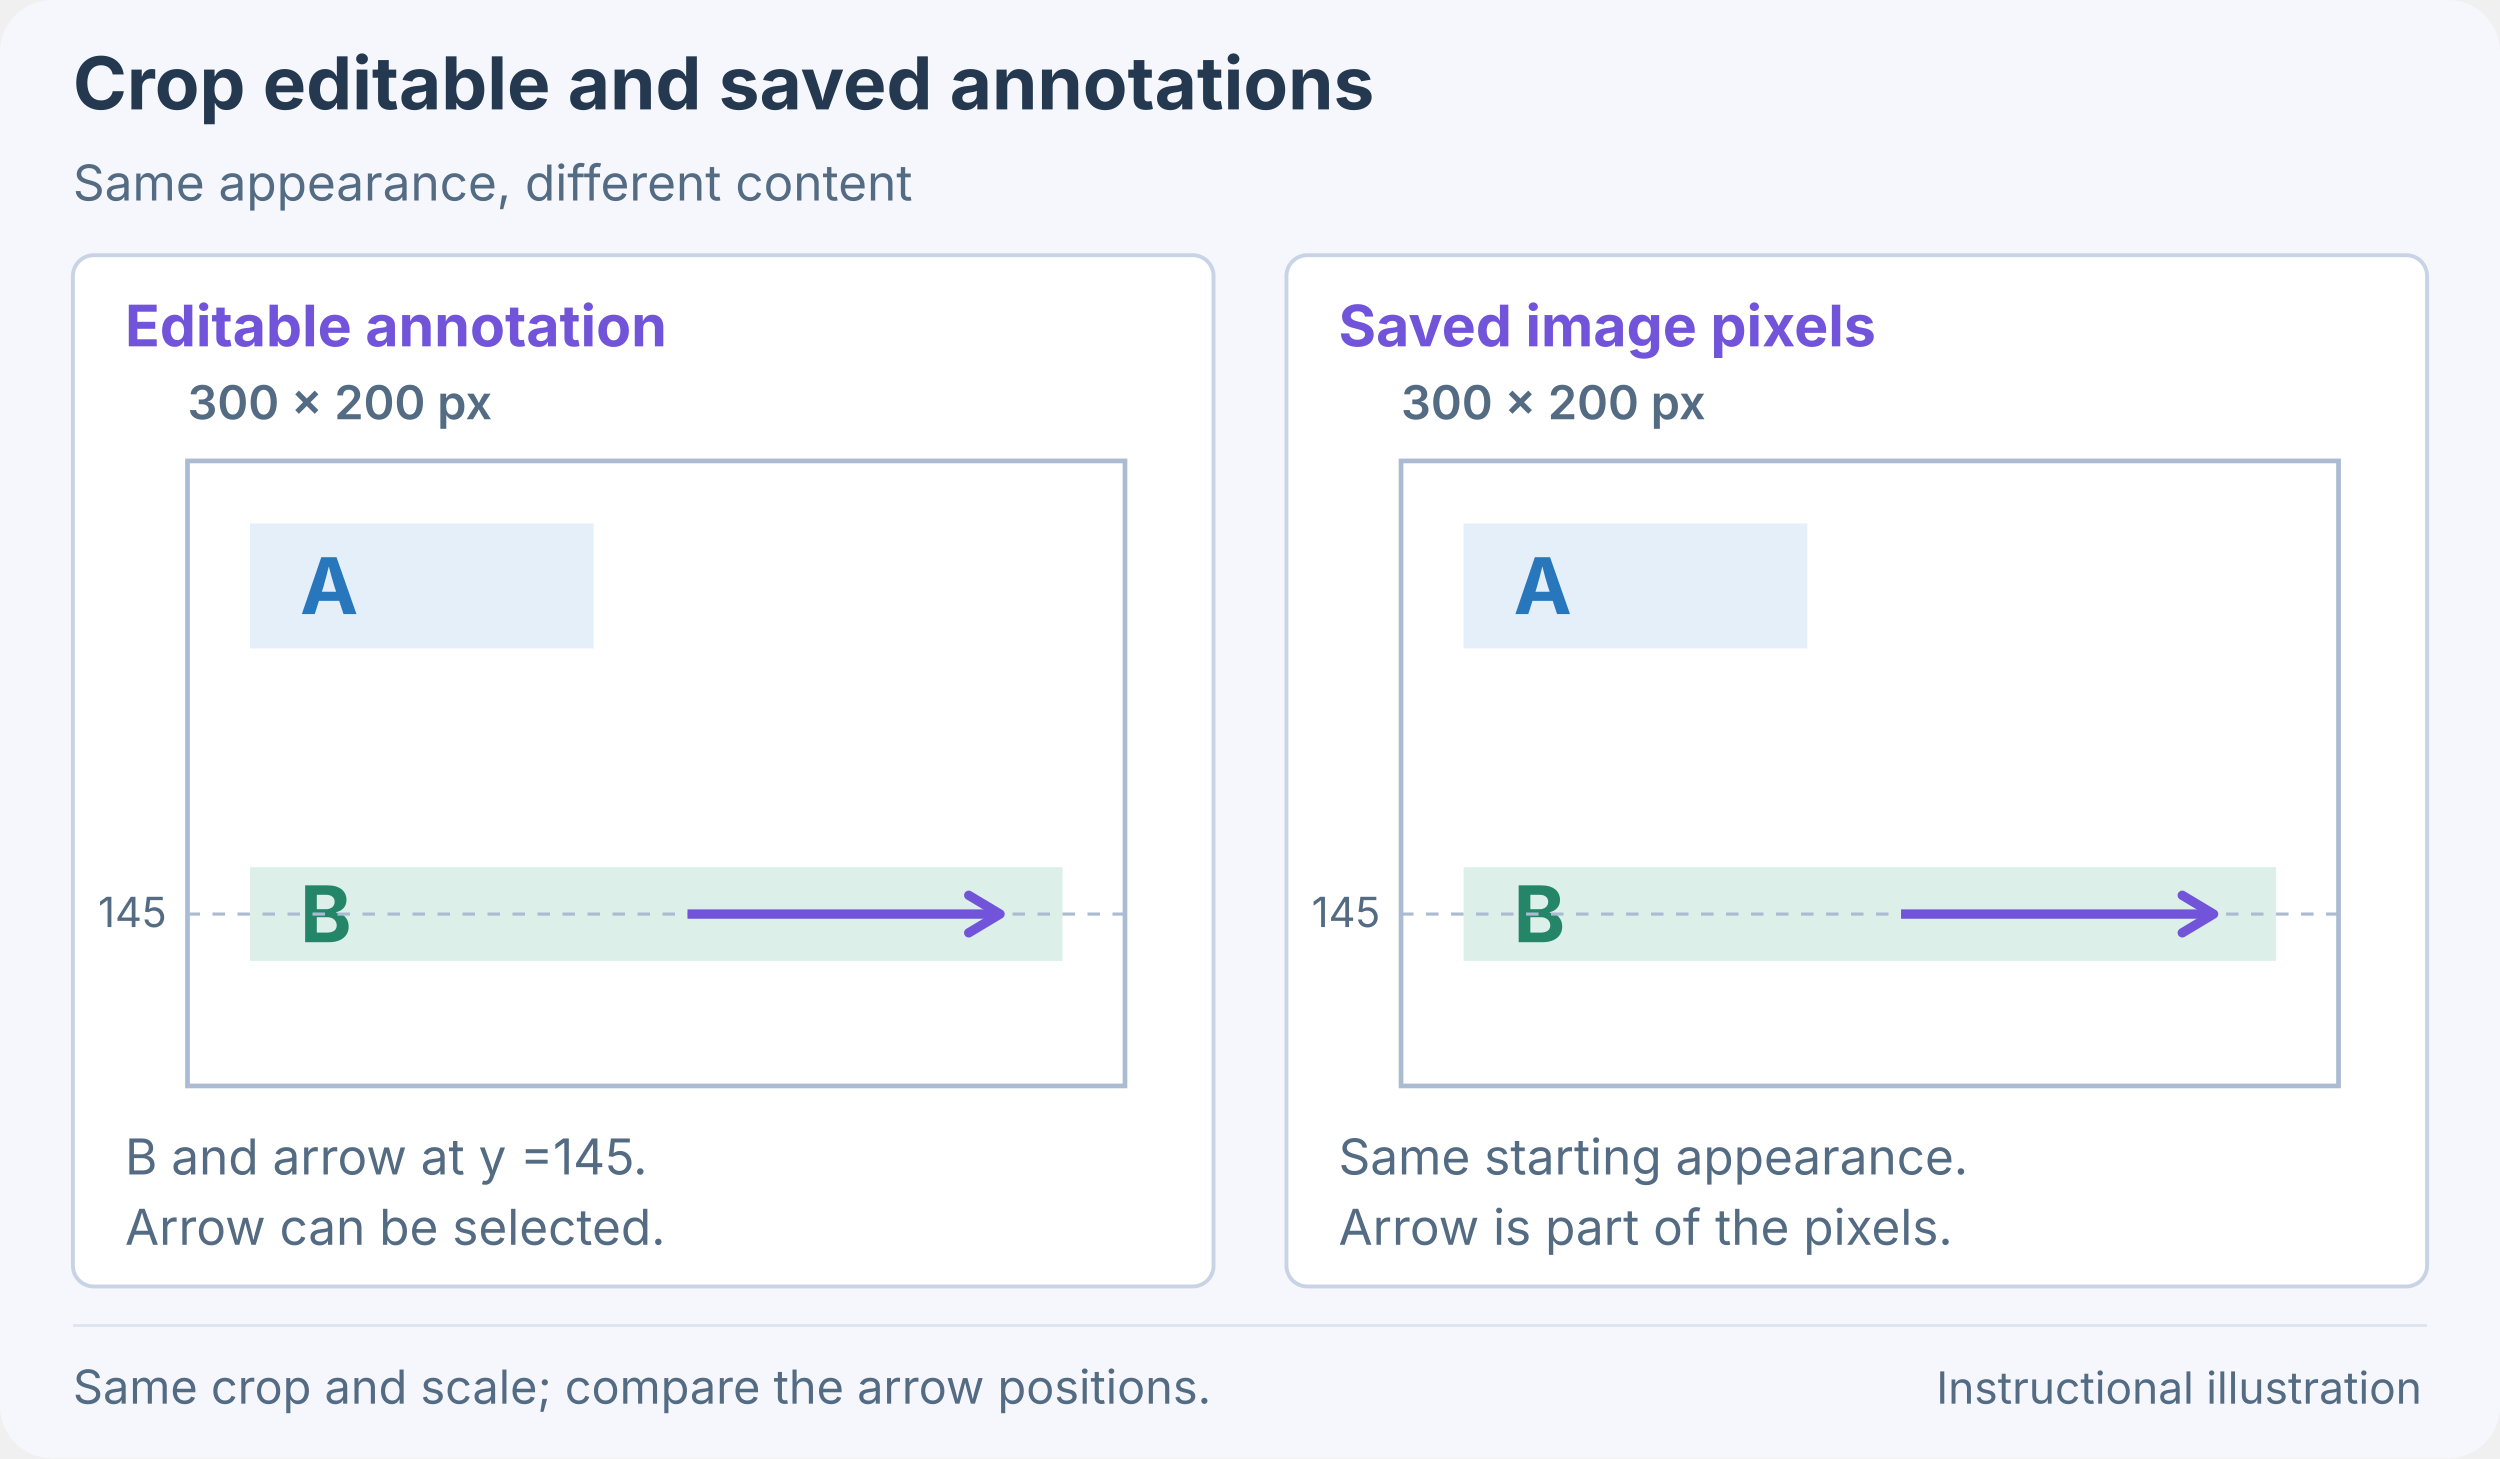
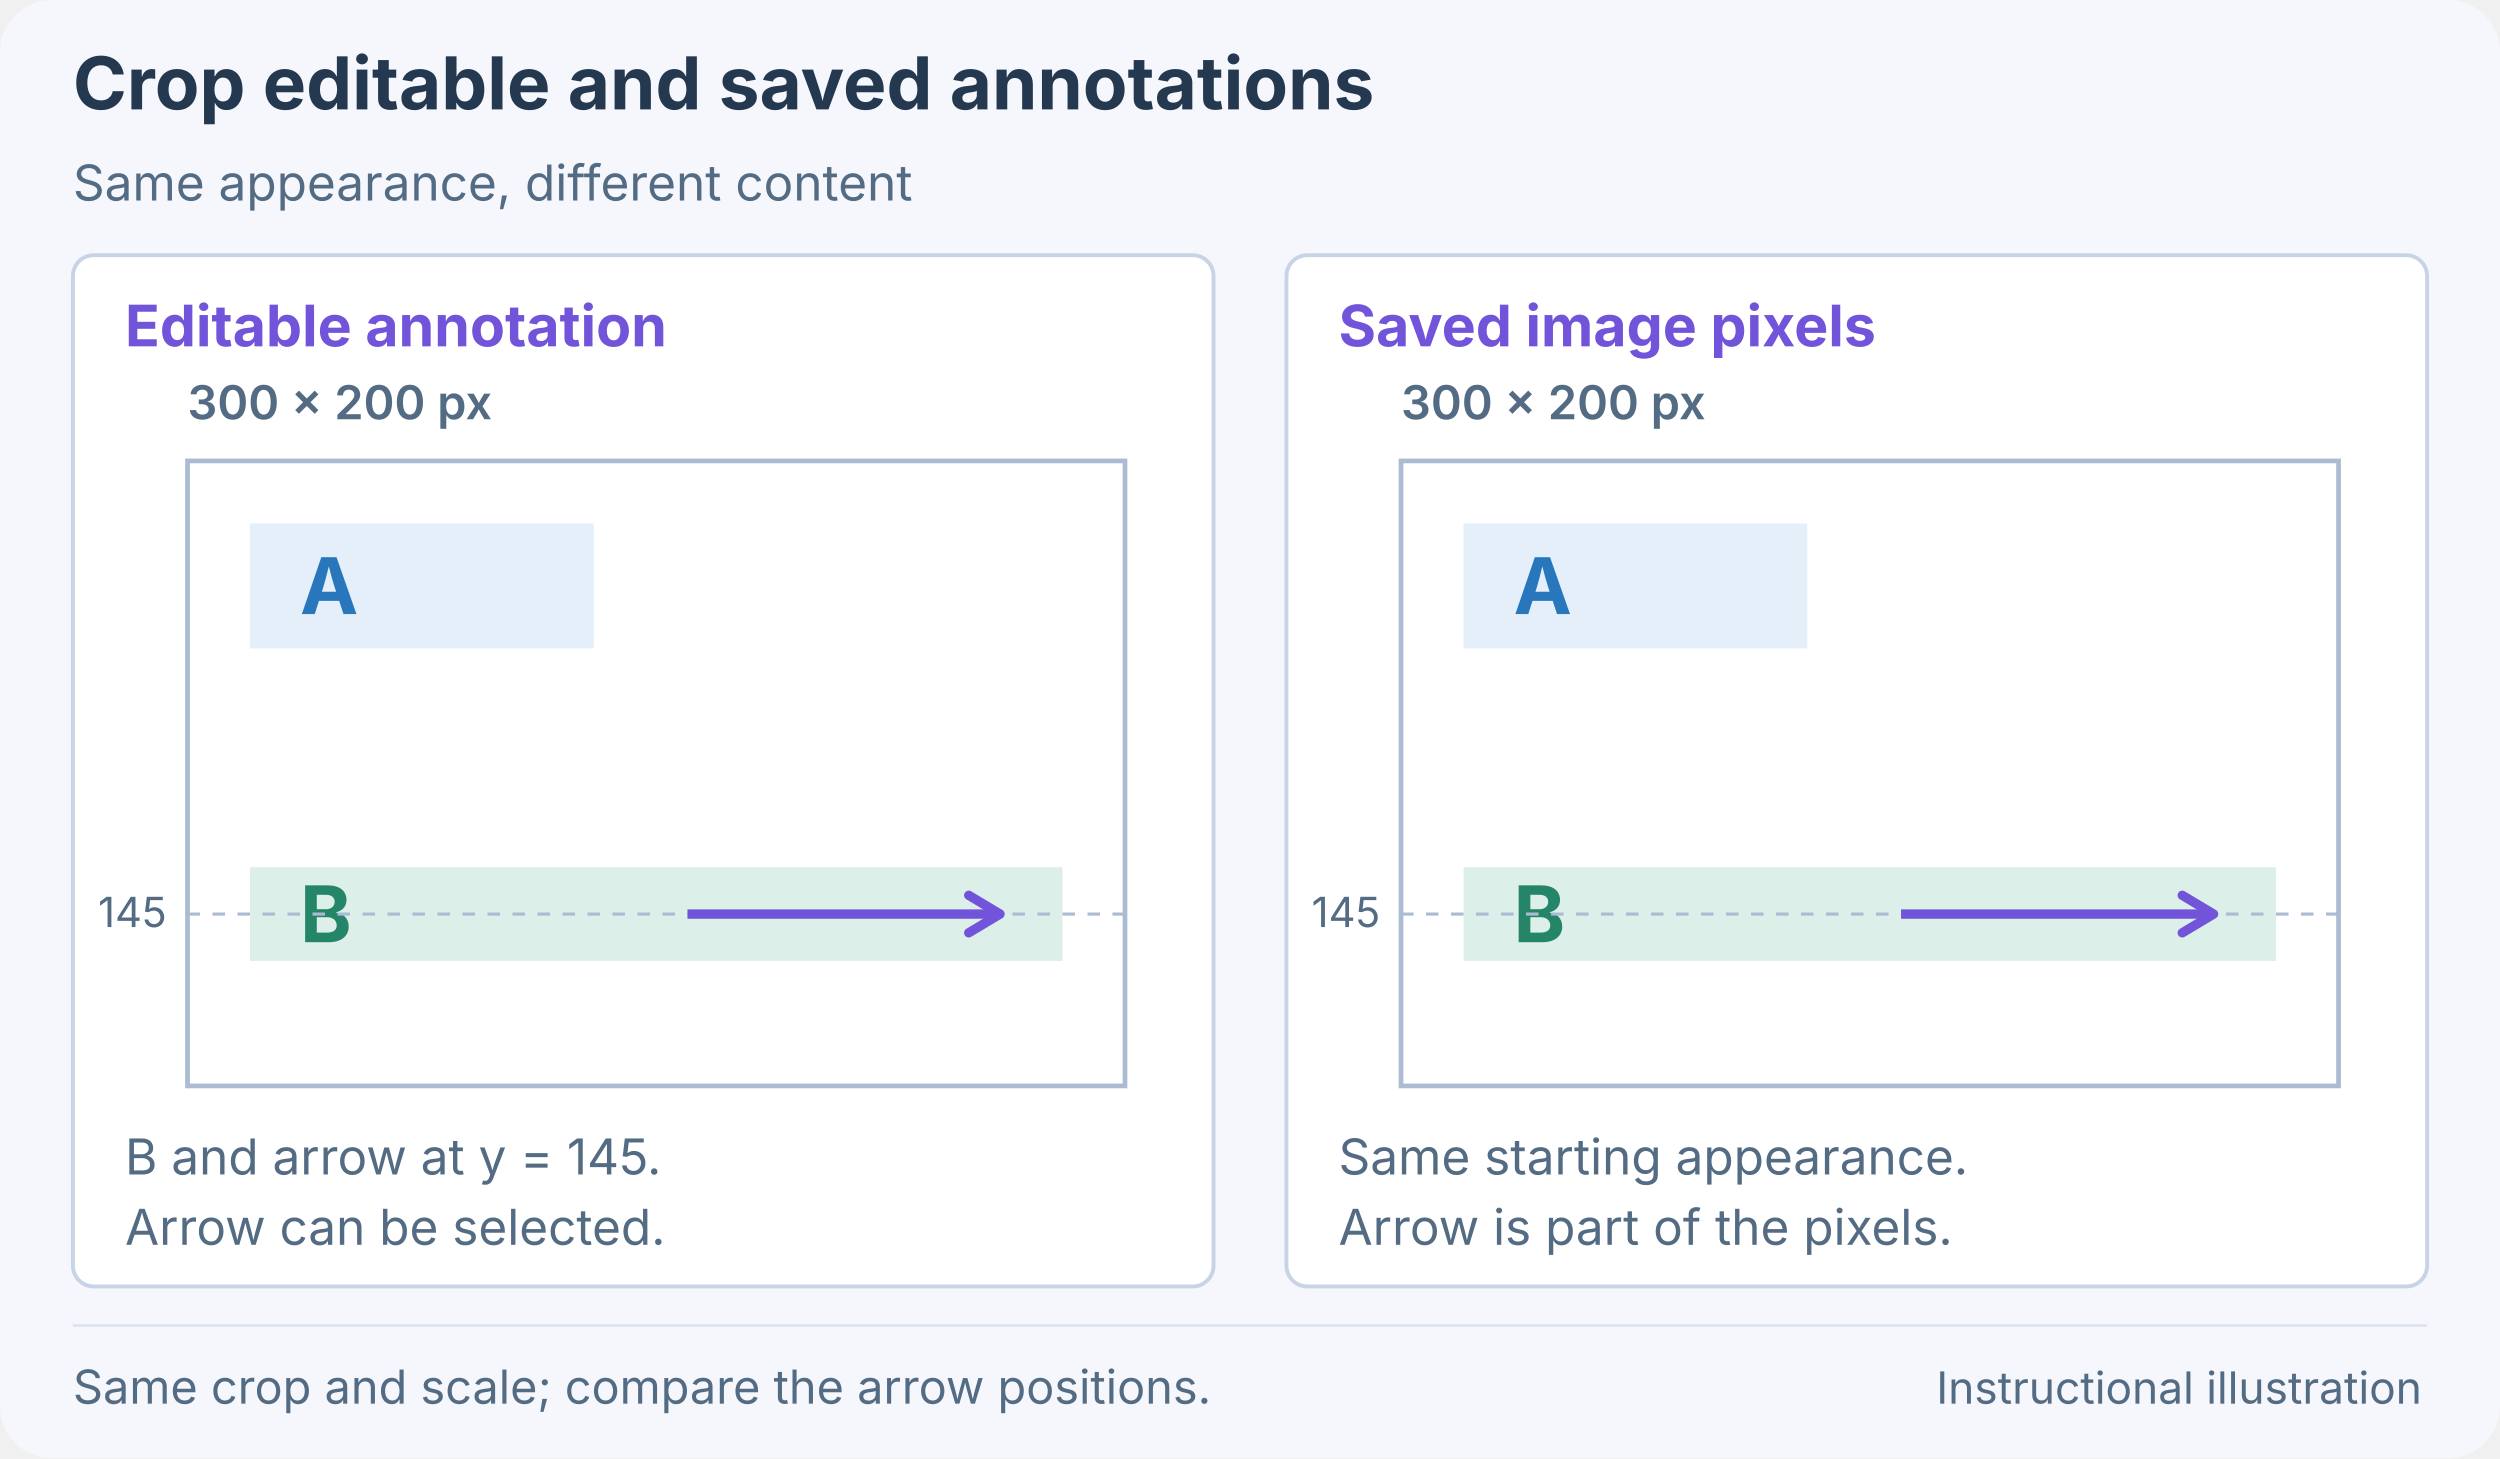
<svg xmlns="http://www.w3.org/2000/svg" width="960" height="560" viewBox="0 0 960 560" role="img" aria-labelledby="title desc">
  <rect width="960" height="560" rx="20" fill="#f5f7fc" />
  <g font-family="system-ui,-apple-system,PingFang SC,Microsoft YaHei,sans-serif">
    <text x="28" y="42" font-size="28" fill="#24384f" font-weight="700" text-anchor="start">Crop editable and saved annotations</text>
    <text x="28" y="77" font-size="19" fill="#536b83" font-weight="400" text-anchor="start">Same appearance, different content</text>
    <rect x="28" y="98" width="438" height="396" rx="8" fill="white" stroke="#c8d3e6" stroke-width="1.5" />
    <text x="48" y="133" font-size="22" fill="#7154d9" font-weight="650" text-anchor="start">Editable annotation</text>
    <text x="72" y="161" font-size="18" fill="#536b83" font-weight="600" text-anchor="start">300 × 200 px</text>
    <g transform="translate(72 177) scale(1.2)">
      <rect x="0" y="0" width="300" height="200" rx="0" fill="white" stroke="#aabbd2" stroke-width="1.5" />
      <rect x="20" y="20" width="110" height="40" rx="0" fill="#e5effa" stroke="none" stroke-width="1.5" />
      <text x="36" y="49" font-size="25" fill="#2877bd" font-weight="700" text-anchor="start">A</text>
      <rect x="20" y="130" width="260" height="30" rx="0" fill="#dcefe9" stroke="none" stroke-width="1.5" />
      <text x="36" y="154" font-size="25" fill="#258568" font-weight="700" text-anchor="start">B</text>
      <path d="M0 145 L300 145" fill="none" stroke="#aabbd2" stroke-width="1" stroke-dasharray="4 4" />
      <path d="M160 145 L260 145" fill="none" stroke="#7154d9" stroke-width="3" />
      <path d="M250.0 139.0 L260 145 L250.0 151.0" fill="none" stroke="#7154d9" stroke-width="3" stroke-linecap="round" stroke-linejoin="round" />
    </g>
    <text x="64" y="356.0" font-size="16" fill="#536b83" font-weight="400" text-anchor="end">145</text>
-     <text x="48" y="451" font-size="19" fill="#536b83" font-weight="400" text-anchor="start">B and arrow at y =145.</text>
+     <text x="48" y="451" font-size="19" fill="#536b83" font-weight="400" text-anchor="start">B and arrow at y = 145.</text>
    <text x="48" y="478" font-size="19" fill="#536b83" font-weight="400" text-anchor="start">Arrow can be selected.</text>
    <rect x="494" y="98" width="438" height="396" rx="8" fill="white" stroke="#c8d3e6" stroke-width="1.5" />
    <text x="514" y="133" font-size="22" fill="#7154d9" font-weight="650" text-anchor="start">Saved image pixels</text>
    <text x="538" y="161" font-size="18" fill="#536b83" font-weight="600" text-anchor="start">300 × 200 px</text>
    <g transform="translate(538 177) scale(1.2)">
      <rect x="0" y="0" width="300" height="200" rx="0" fill="white" stroke="#aabbd2" stroke-width="1.5" />
      <rect x="20" y="20" width="110" height="40" rx="0" fill="#e5effa" stroke="none" stroke-width="1.5" />
      <text x="36" y="49" font-size="25" fill="#2877bd" font-weight="700" text-anchor="start">A</text>
      <rect x="20" y="130" width="260" height="30" rx="0" fill="#dcefe9" stroke="none" stroke-width="1.5" />
      <text x="36" y="154" font-size="25" fill="#258568" font-weight="700" text-anchor="start">B</text>
      <path d="M0 145 L300 145" fill="none" stroke="#aabbd2" stroke-width="1" stroke-dasharray="4 4" />
      <path d="M160 145 L260 145" fill="none" stroke="#7154d9" stroke-width="3" />
      <path d="M250.0 139.0 L260 145 L250.0 151.0" fill="none" stroke="#7154d9" stroke-width="3" stroke-linecap="round" stroke-linejoin="round" />
    </g>
    <text x="530" y="356.0" font-size="16" fill="#536b83" font-weight="400" text-anchor="end">145</text>
    <text x="514" y="451" font-size="19" fill="#536b83" font-weight="400" text-anchor="start">Same starting appearance.</text>
    <text x="514" y="478" font-size="19" fill="#536b83" font-weight="400" text-anchor="start">Arrow is part of the pixels.</text>
    <path d="M28 509 L932 509" fill="none" stroke="#dbe3ef" stroke-width="1" />
    <text x="28" y="539" font-size="18" fill="#536b83" font-weight="400" text-anchor="start">Same crop and scale; compare the arrow positions.</text>
    <text x="930" y="539" font-size="17" fill="#536b83" font-weight="400" text-anchor="end">Instructional illustration</text>
  </g>
</svg>
